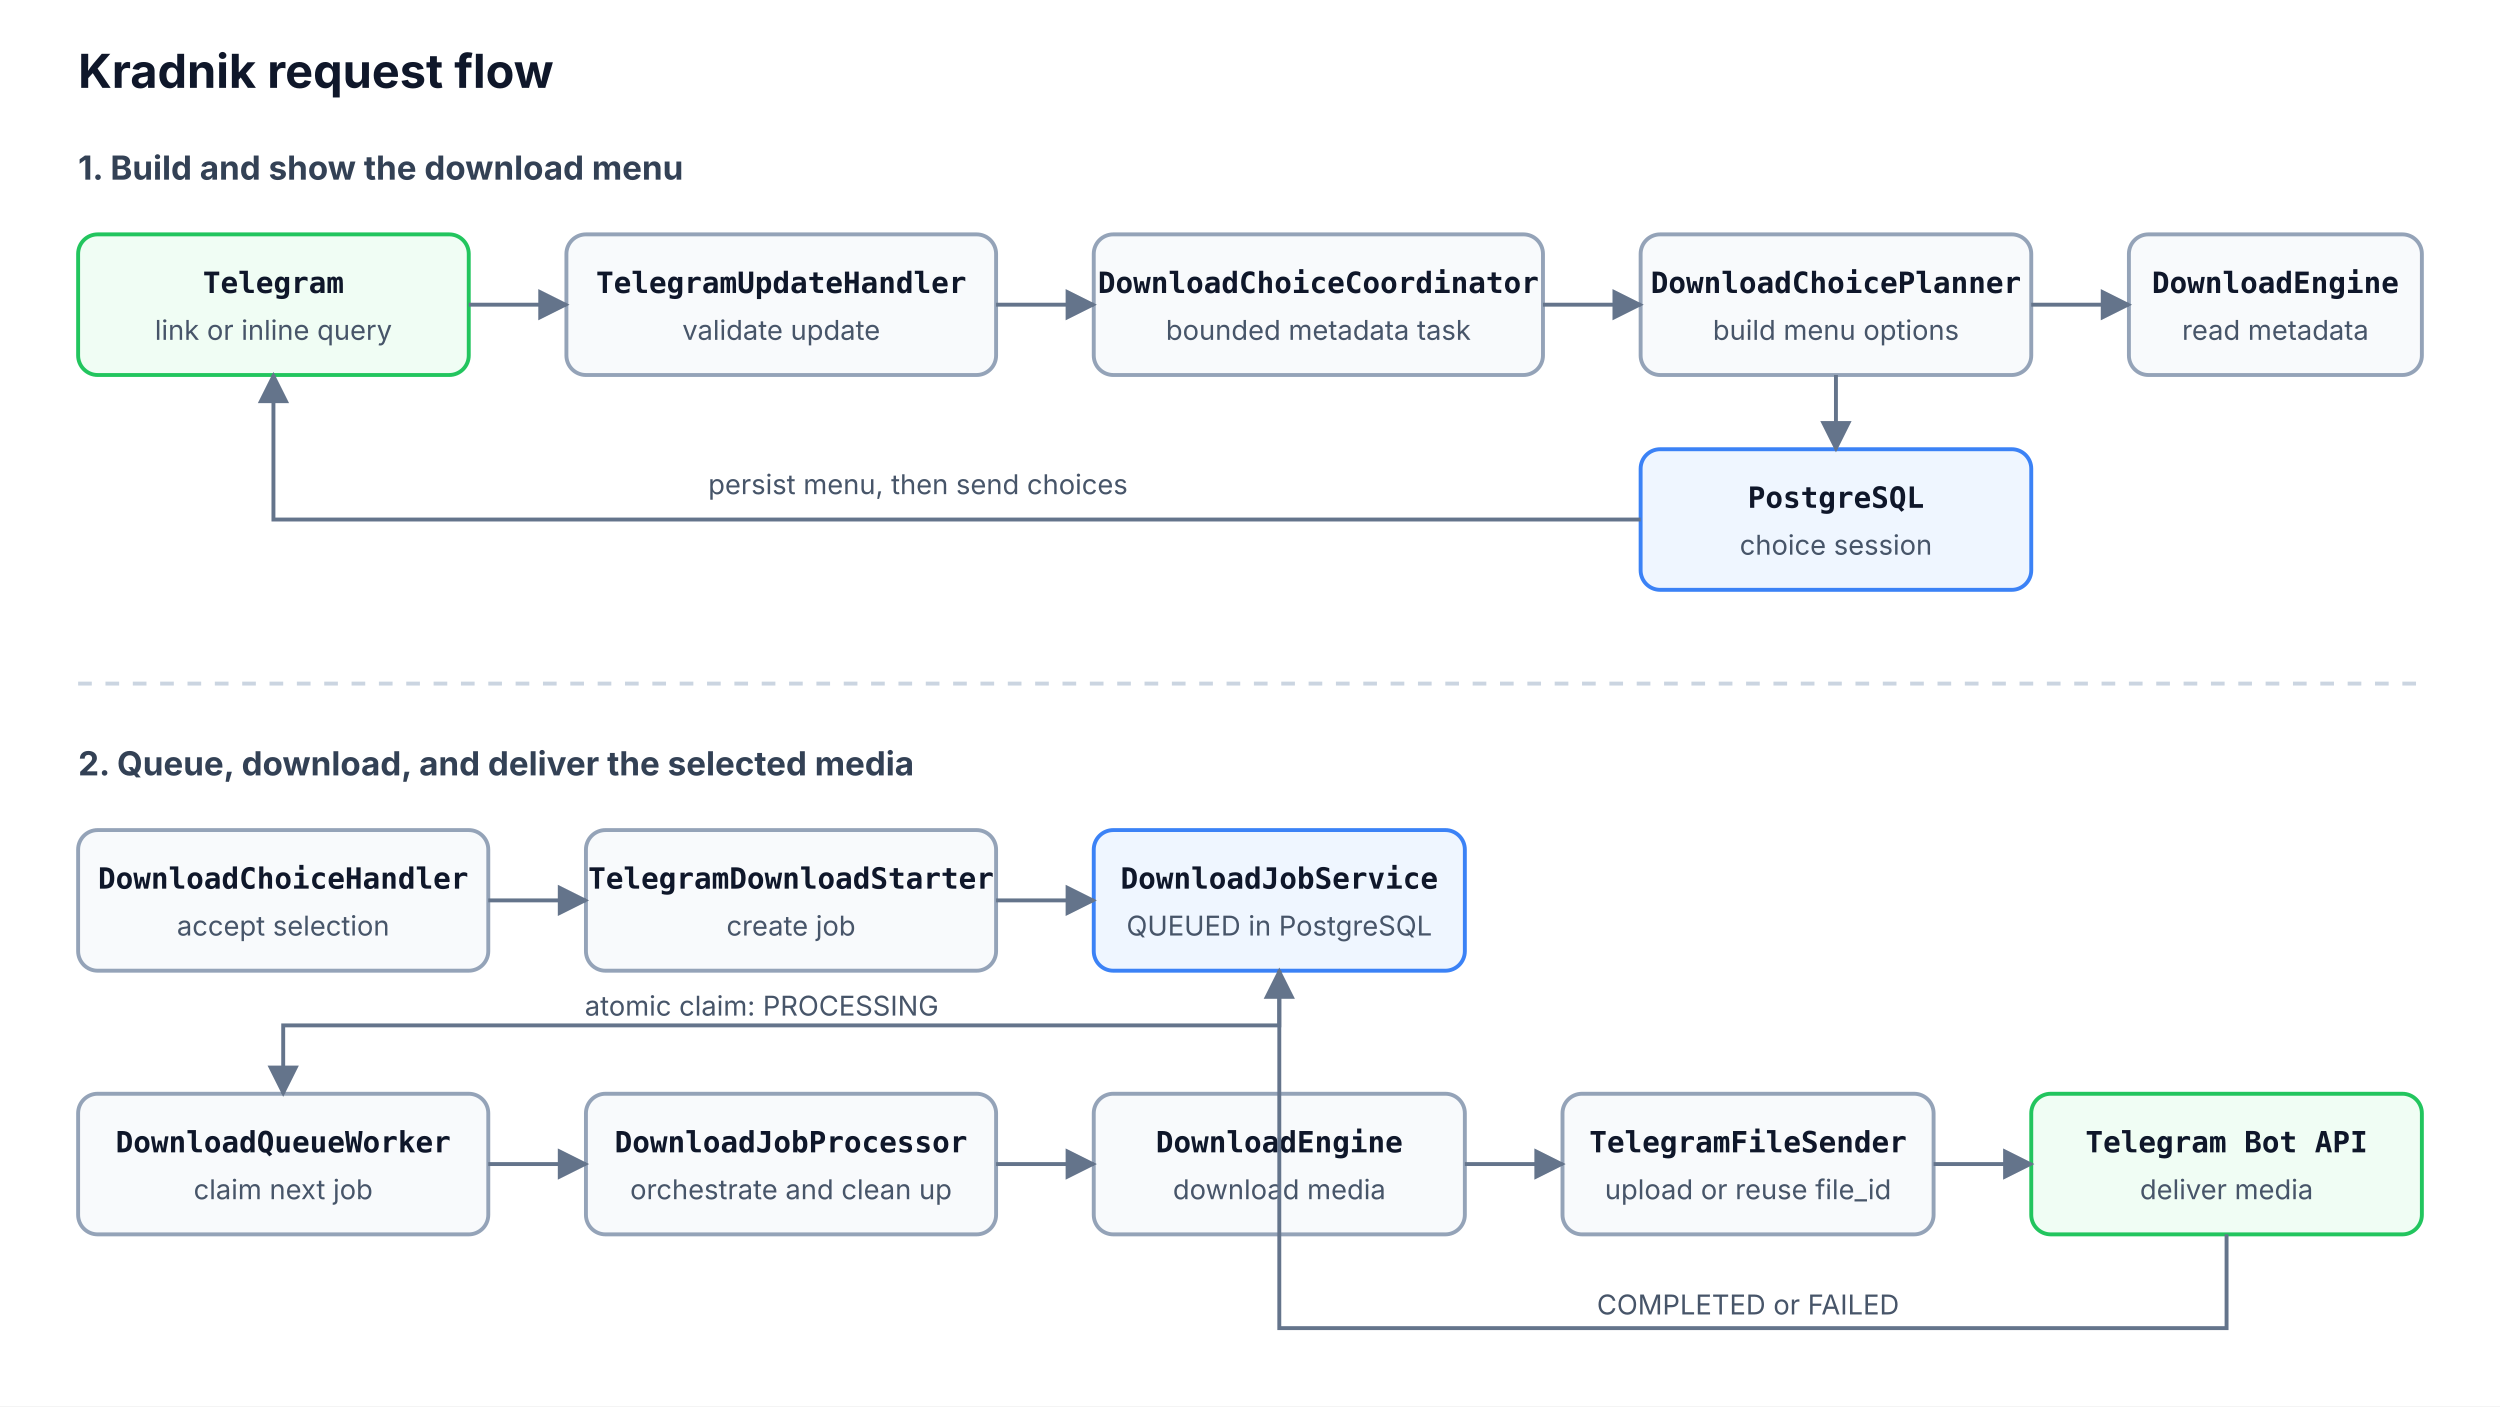
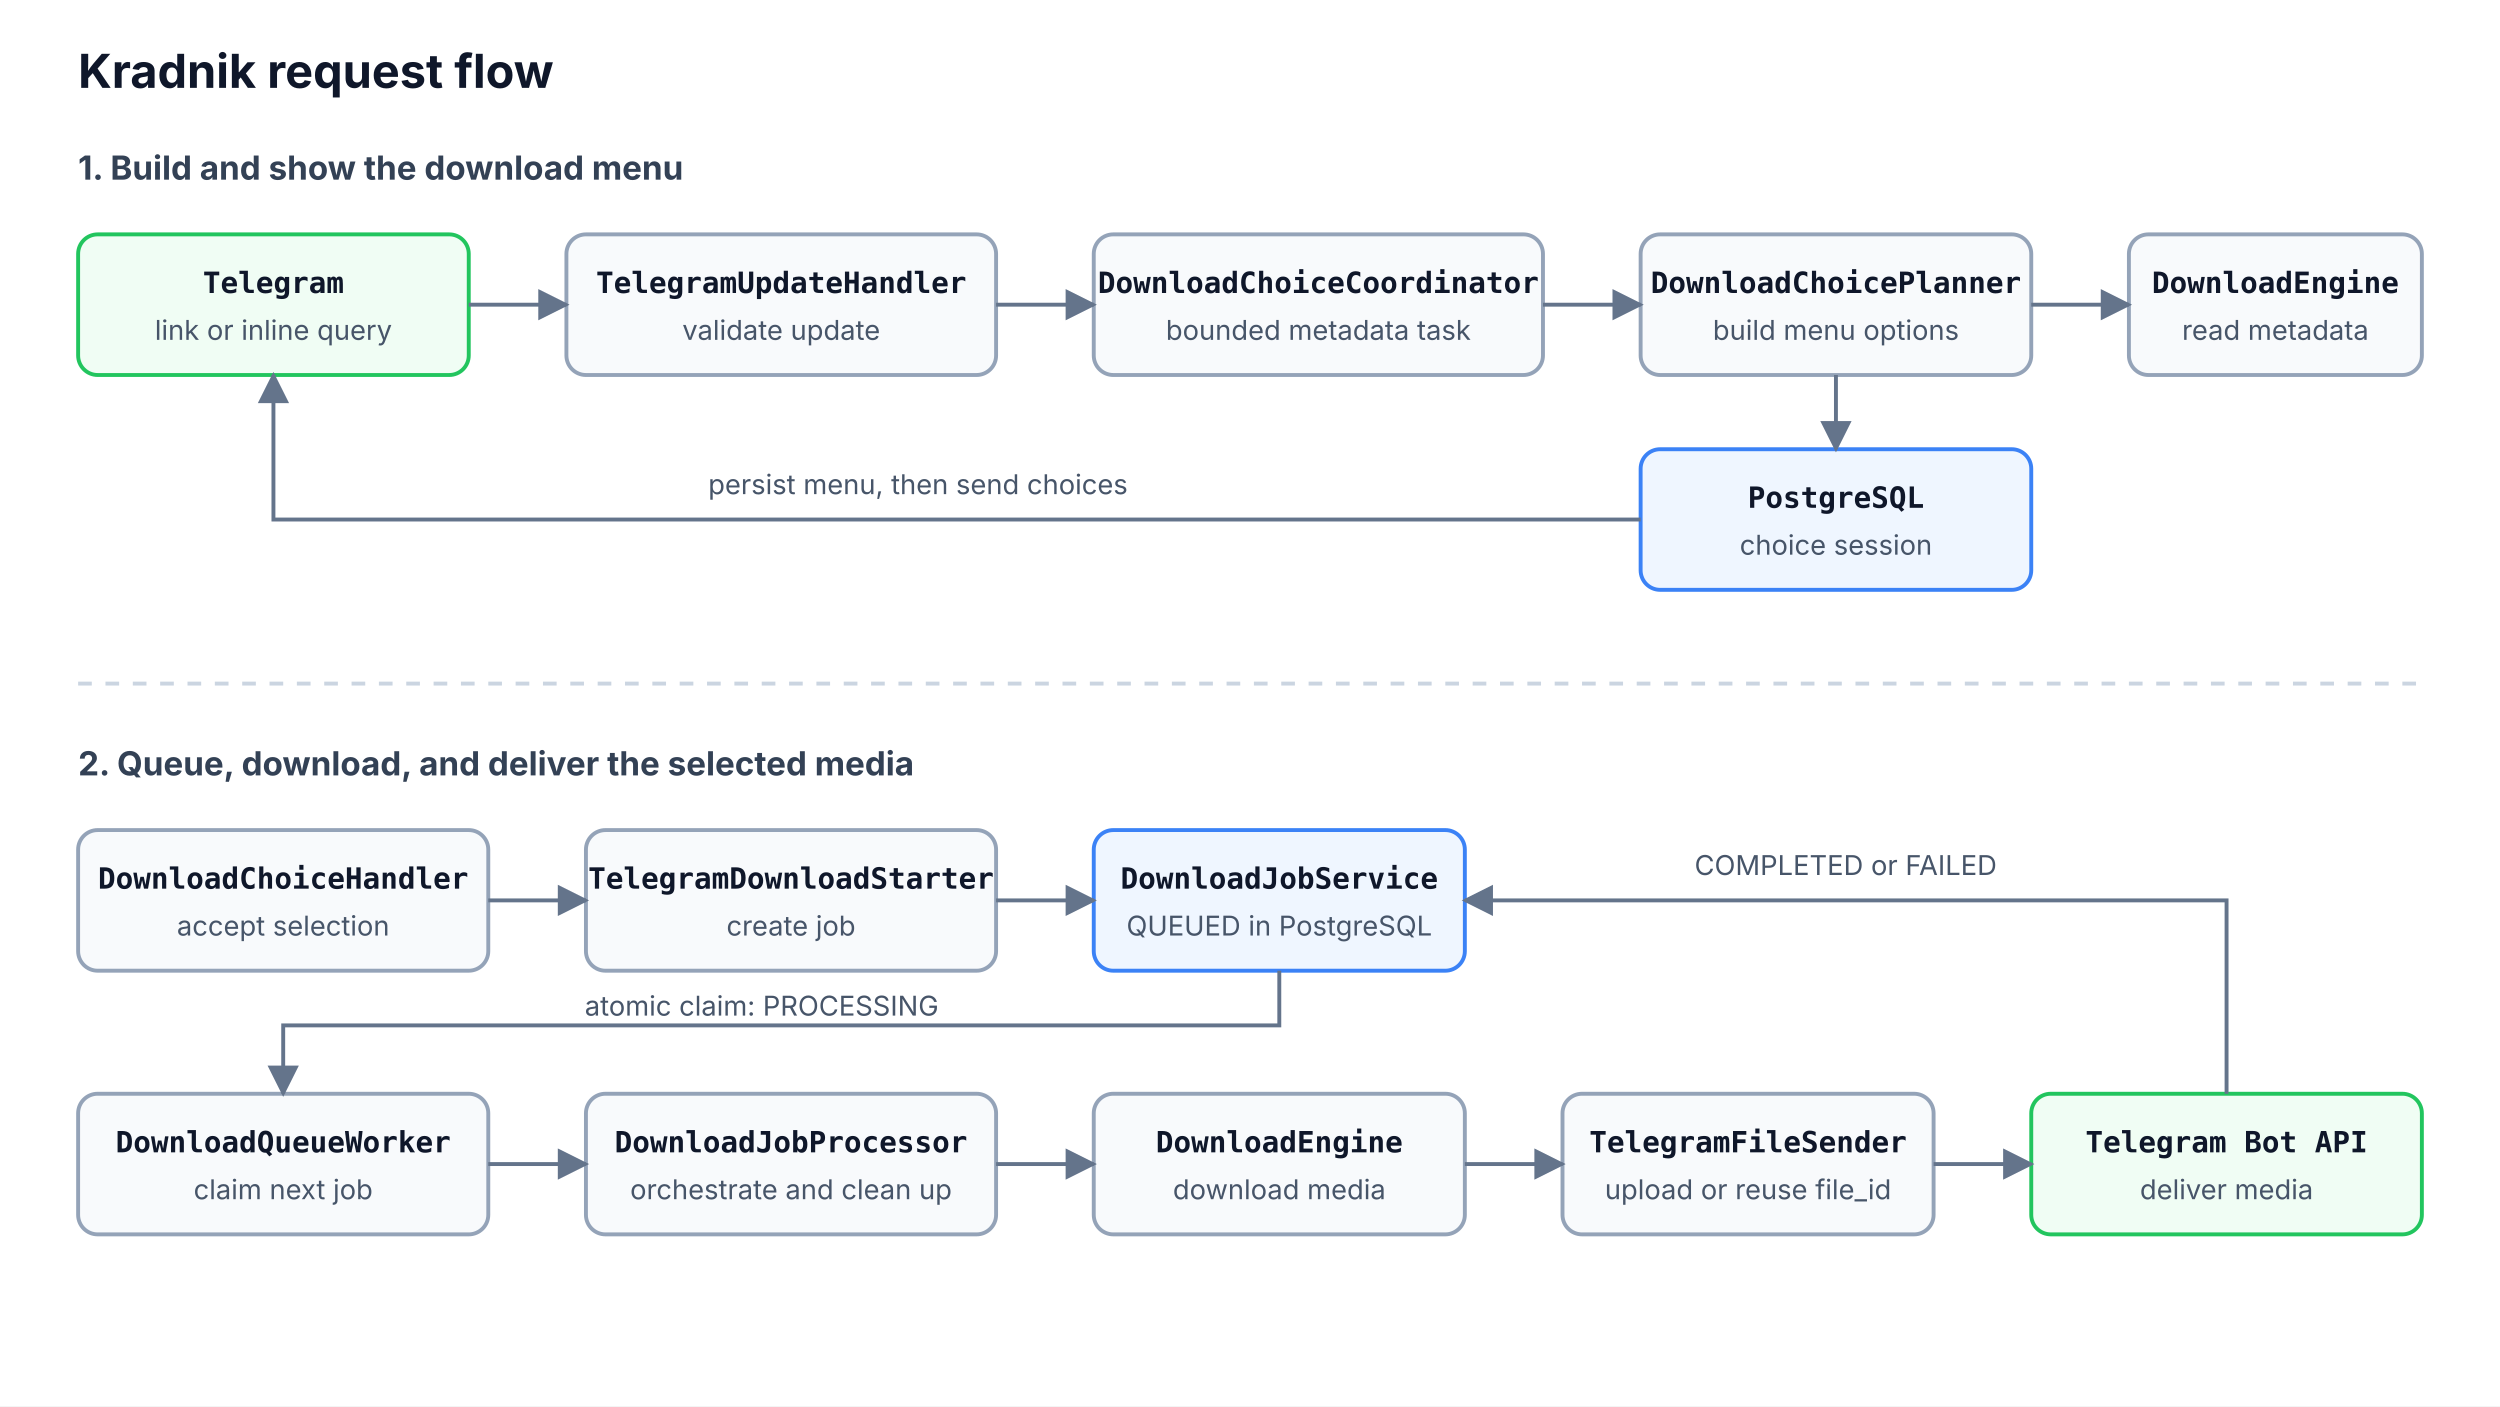
<svg xmlns="http://www.w3.org/2000/svg" width="1280" height="720" viewBox="0 0 1280 720" role="img" aria-labelledby="title description">
  <defs>
    <marker id="arrow" viewBox="0 0 10 10" refX="9" refY="5" markerWidth="8" markerHeight="8" orient="auto-start-reverse">
      <path d="M 0 0 L 10 5 L 0 10 z" fill="#64748b" />
    </marker>
    <style>
      .title { font: 700 24px -apple-system, BlinkMacSystemFont, "Segoe UI", sans-serif; fill: #0f172a; }
      .stage { font: 700 17px -apple-system, BlinkMacSystemFont, "Segoe UI", sans-serif; fill: #334155; }
      .name { font: 600 15px ui-monospace, SFMono-Regular, Menlo, Consolas, monospace; fill: #0f172a; }
      .note { font: 14px -apple-system, BlinkMacSystemFont, "Segoe UI", sans-serif; fill: #475569; }
      .box { fill: #f8fafc; stroke: #94a3b8; stroke-width: 2; rx: 10; }
      .store { fill: #eff6ff; stroke: #3b82f6; stroke-width: 2; rx: 10; }
      .external { fill: #f0fdf4; stroke: #22c55e; stroke-width: 2; rx: 10; }
      .arrow { fill: none; stroke: #64748b; stroke-width: 2; marker-end: url(#arrow); }
      .divider { stroke: #cbd5e1; stroke-width: 2; stroke-dasharray: 7 7; }
    </style>
  </defs>
  <rect width="1280" height="720" fill="#ffffff" />
  <text x="40" y="45" class="title">Kradnik request flow</text>
  <text x="40" y="92" class="stage">1. Build and show the download menu</text>
  <rect x="40" y="120" width="200" height="72" class="external" />
  <text x="140" y="150" text-anchor="middle" class="name">Telegram</text>
  <text x="140" y="174" text-anchor="middle" class="note">link or inline query</text>
  <rect x="290" y="120" width="220" height="72" class="box" />
  <text x="400" y="150" text-anchor="middle" class="name">TelegramUpdateHandler</text>
  <text x="400" y="174" text-anchor="middle" class="note">validate update</text>
  <rect x="560" y="120" width="230" height="72" class="box" />
  <text x="675" y="150" text-anchor="middle" class="name">DownloadChoiceCoordinator</text>
  <text x="675" y="174" text-anchor="middle" class="note">bounded metadata task</text>
  <rect x="840" y="120" width="200" height="72" class="box" />
  <text x="940" y="150" text-anchor="middle" class="name">DownloadChoicePlanner</text>
  <text x="940" y="174" text-anchor="middle" class="note">build menu options</text>
  <rect x="1090" y="120" width="150" height="72" class="box" />
  <text x="1165" y="150" text-anchor="middle" class="name">DownloadEngine</text>
  <text x="1165" y="174" text-anchor="middle" class="note">read metadata</text>
  <path d="M 240 156 H 290" class="arrow" />
  <path d="M 510 156 H 560" class="arrow" />
  <path d="M 790 156 H 840" class="arrow" />
  <path d="M 1040 156 H 1090" class="arrow" />
  <rect x="840" y="230" width="200" height="72" class="store" />
  <text x="940" y="260" text-anchor="middle" class="name">PostgreSQL</text>
  <text x="940" y="284" text-anchor="middle" class="note">choice session</text>
  <path d="M 940 192 V 230" class="arrow" />
  <path d="M 840 266 H 140 V 192" class="arrow" />
  <text x="470" y="253" text-anchor="middle" class="note">persist menu, then send choices</text>
  <line x1="40" y1="350" x2="1240" y2="350" class="divider" />
  <text x="40" y="397" class="stage">2. Queue, download, and deliver the selected media</text>
  <rect x="40" y="425" width="210" height="72" class="box" />
  <text x="145" y="455" text-anchor="middle" class="name">DownloadChoiceHandler</text>
  <text x="145" y="479" text-anchor="middle" class="note">accept selection</text>
  <rect x="300" y="425" width="210" height="72" class="box" />
  <text x="405" y="455" text-anchor="middle" class="name">TelegramDownloadStarter</text>
  <text x="405" y="479" text-anchor="middle" class="note">create job</text>
  <rect x="560" y="425" width="190" height="72" class="store" />
  <text x="655" y="455" text-anchor="middle" class="name">DownloadJobService</text>
  <text x="655" y="479" text-anchor="middle" class="note">QUEUED in PostgreSQL</text>
  <path d="M 250 461 H 300" class="arrow" />
  <path d="M 510 461 H 560" class="arrow" />
  <rect x="40" y="560" width="210" height="72" class="box" />
  <text x="145" y="590" text-anchor="middle" class="name">DownloadQueueWorker</text>
  <text x="145" y="614" text-anchor="middle" class="note">claim next job</text>
  <rect x="300" y="560" width="210" height="72" class="box" />
  <text x="405" y="590" text-anchor="middle" class="name">DownloadJobProcessor</text>
  <text x="405" y="614" text-anchor="middle" class="note">orchestrate and clean up</text>
  <rect x="560" y="560" width="190" height="72" class="box" />
  <text x="655" y="590" text-anchor="middle" class="name">DownloadEngine</text>
  <text x="655" y="614" text-anchor="middle" class="note">download media</text>
  <rect x="800" y="560" width="190" height="72" class="box" />
  <text x="895" y="590" text-anchor="middle" class="name">TelegramFileSender</text>
  <text x="895" y="614" text-anchor="middle" class="note">upload or reuse file_id</text>
  <rect x="1040" y="560" width="200" height="72" class="external" />
  <text x="1140" y="590" text-anchor="middle" class="name">Telegram Bot API</text>
  <text x="1140" y="614" text-anchor="middle" class="note">deliver media</text>
  <path d="M 655 497 V 525 H 145 V 560" class="arrow" />
  <text x="390" y="520" text-anchor="middle" class="note">atomic claim: PROCESSING</text>
  <path d="M 250 596 H 300" class="arrow" />
  <path d="M 510 596 H 560" class="arrow" />
  <path d="M 750 596 H 800" class="arrow" />
  <path d="M 990 596 H 1040" class="arrow" />
-   <path d="M 1140 632 V 680 H 655 V 497" class="arrow" />
-   <text x="895" y="673" text-anchor="middle" class="note">COMPLETED or FAILED</text>
+   <path d="M 1140 560 V 461 H 750" class="arrow" />
+   <text x="945" y="448" text-anchor="middle" class="note">COMPLETED or FAILED</text>
</svg>
